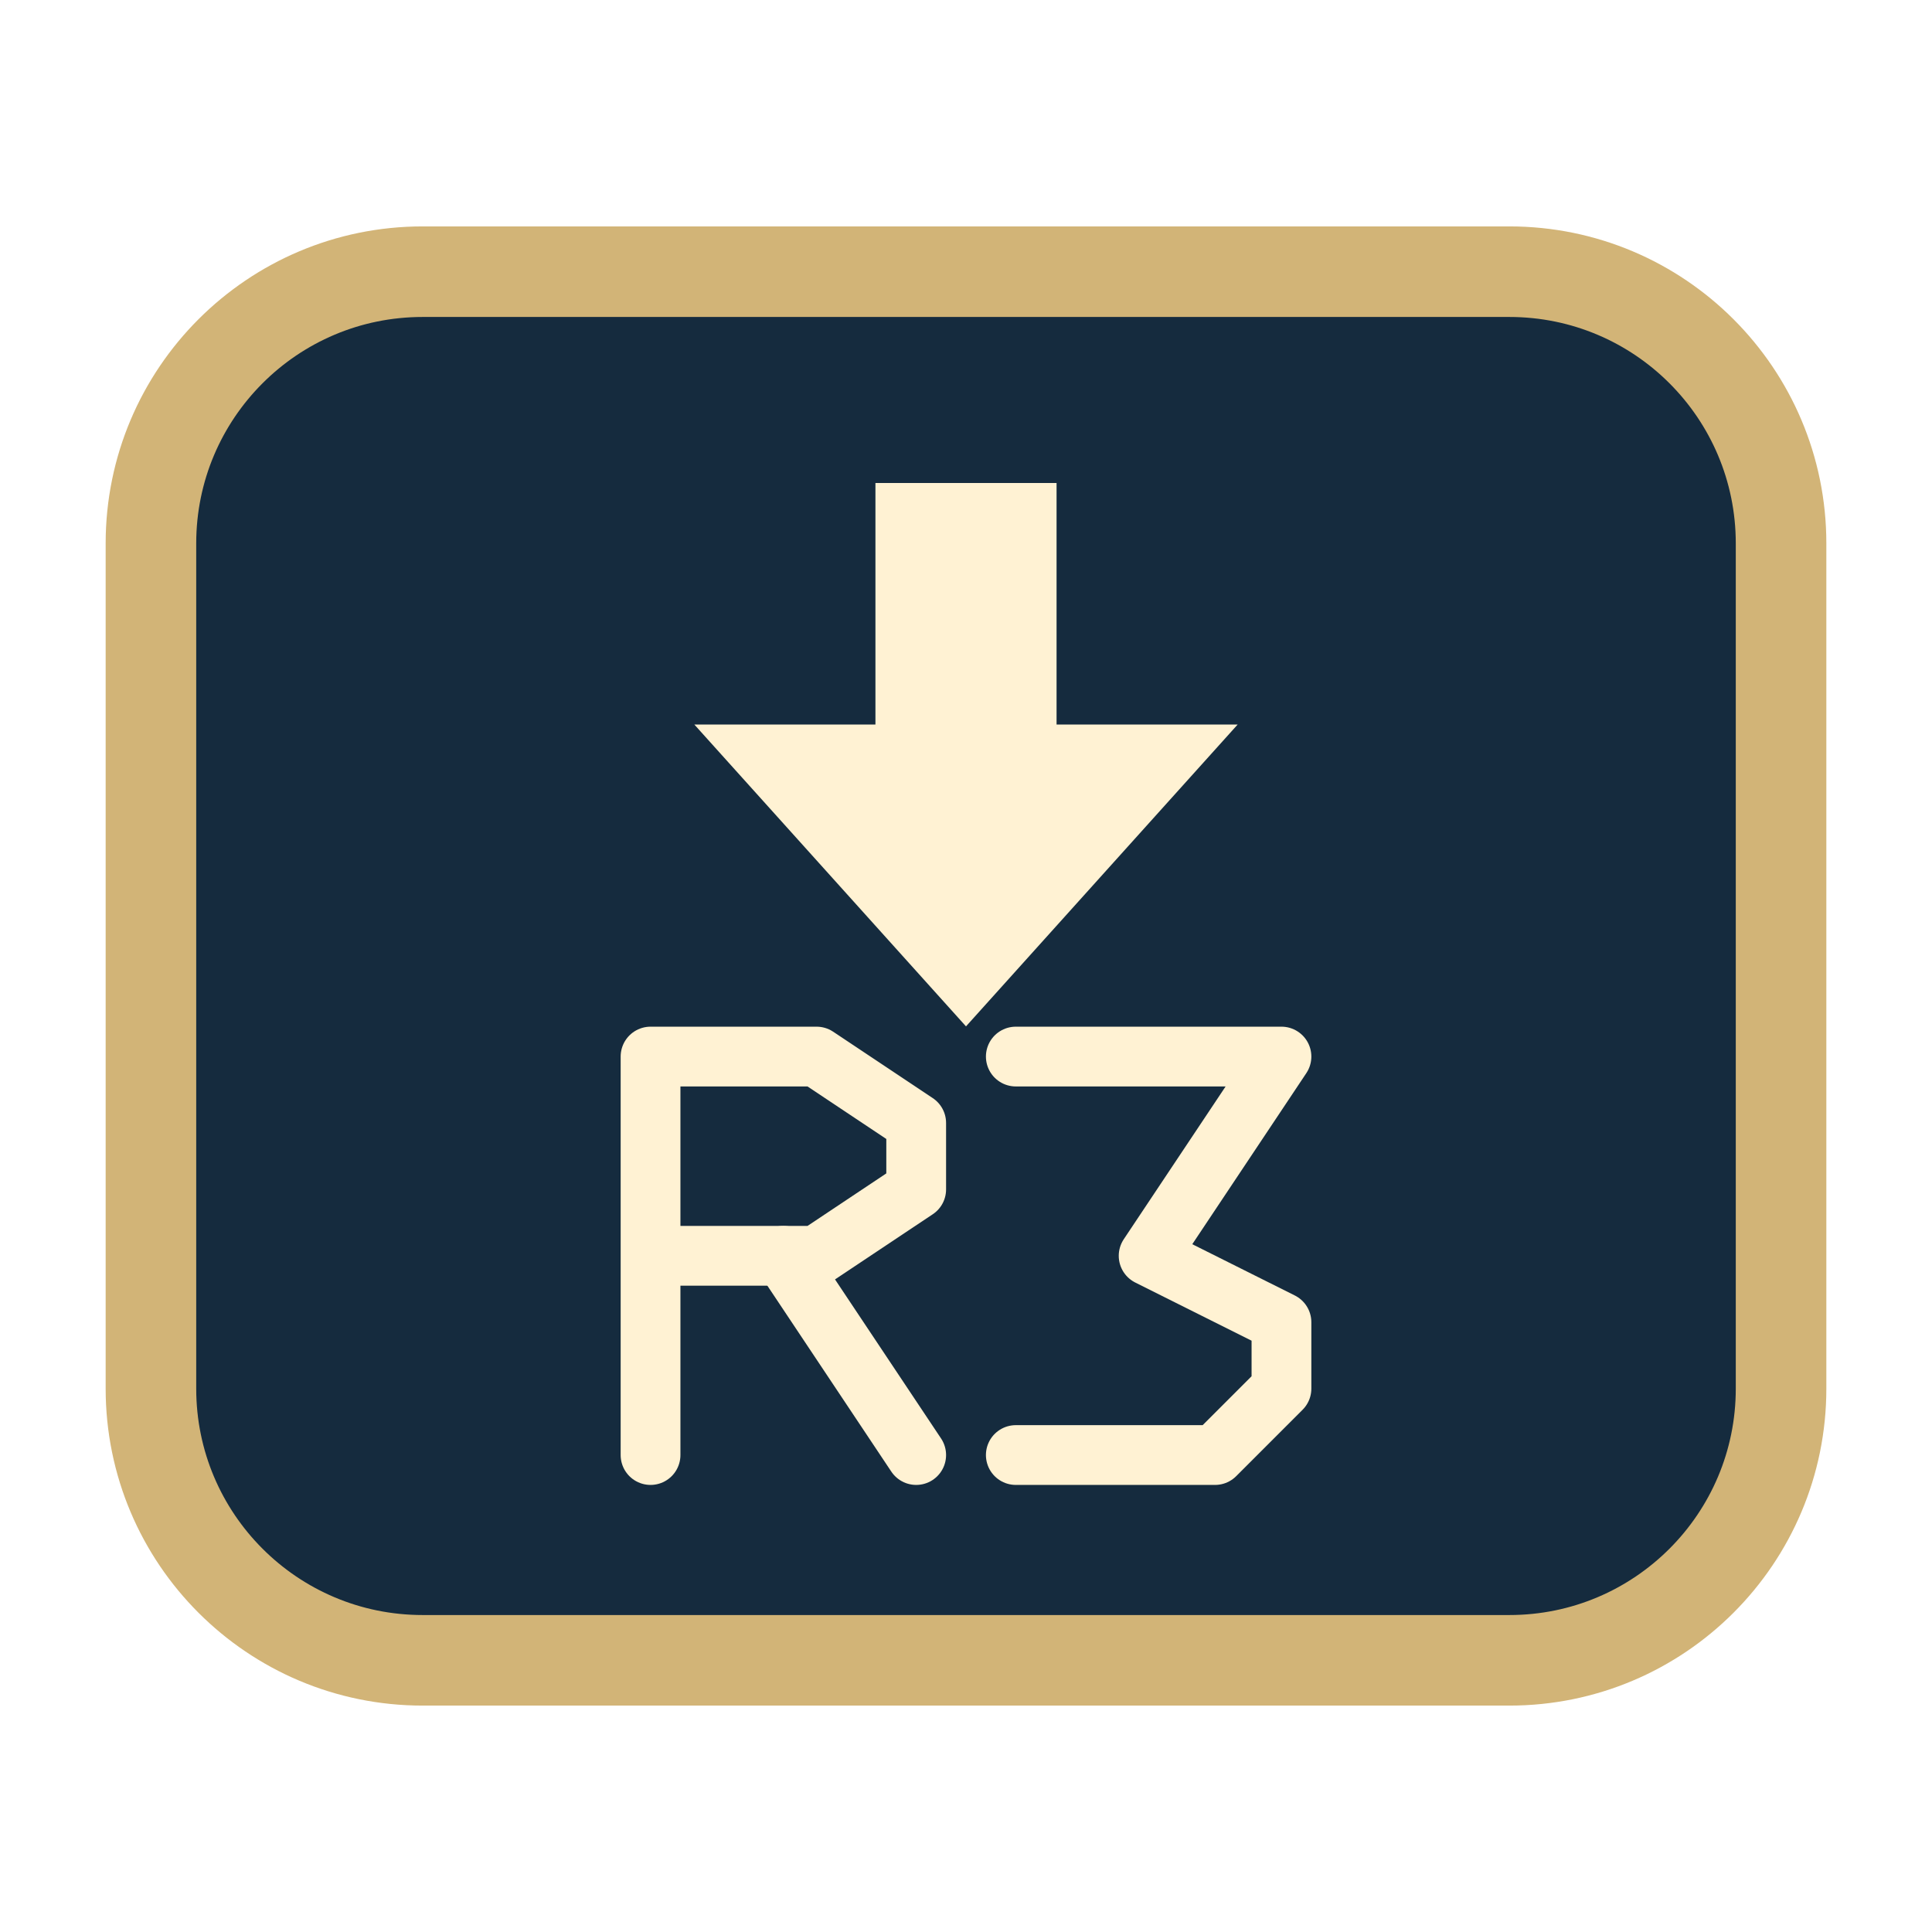
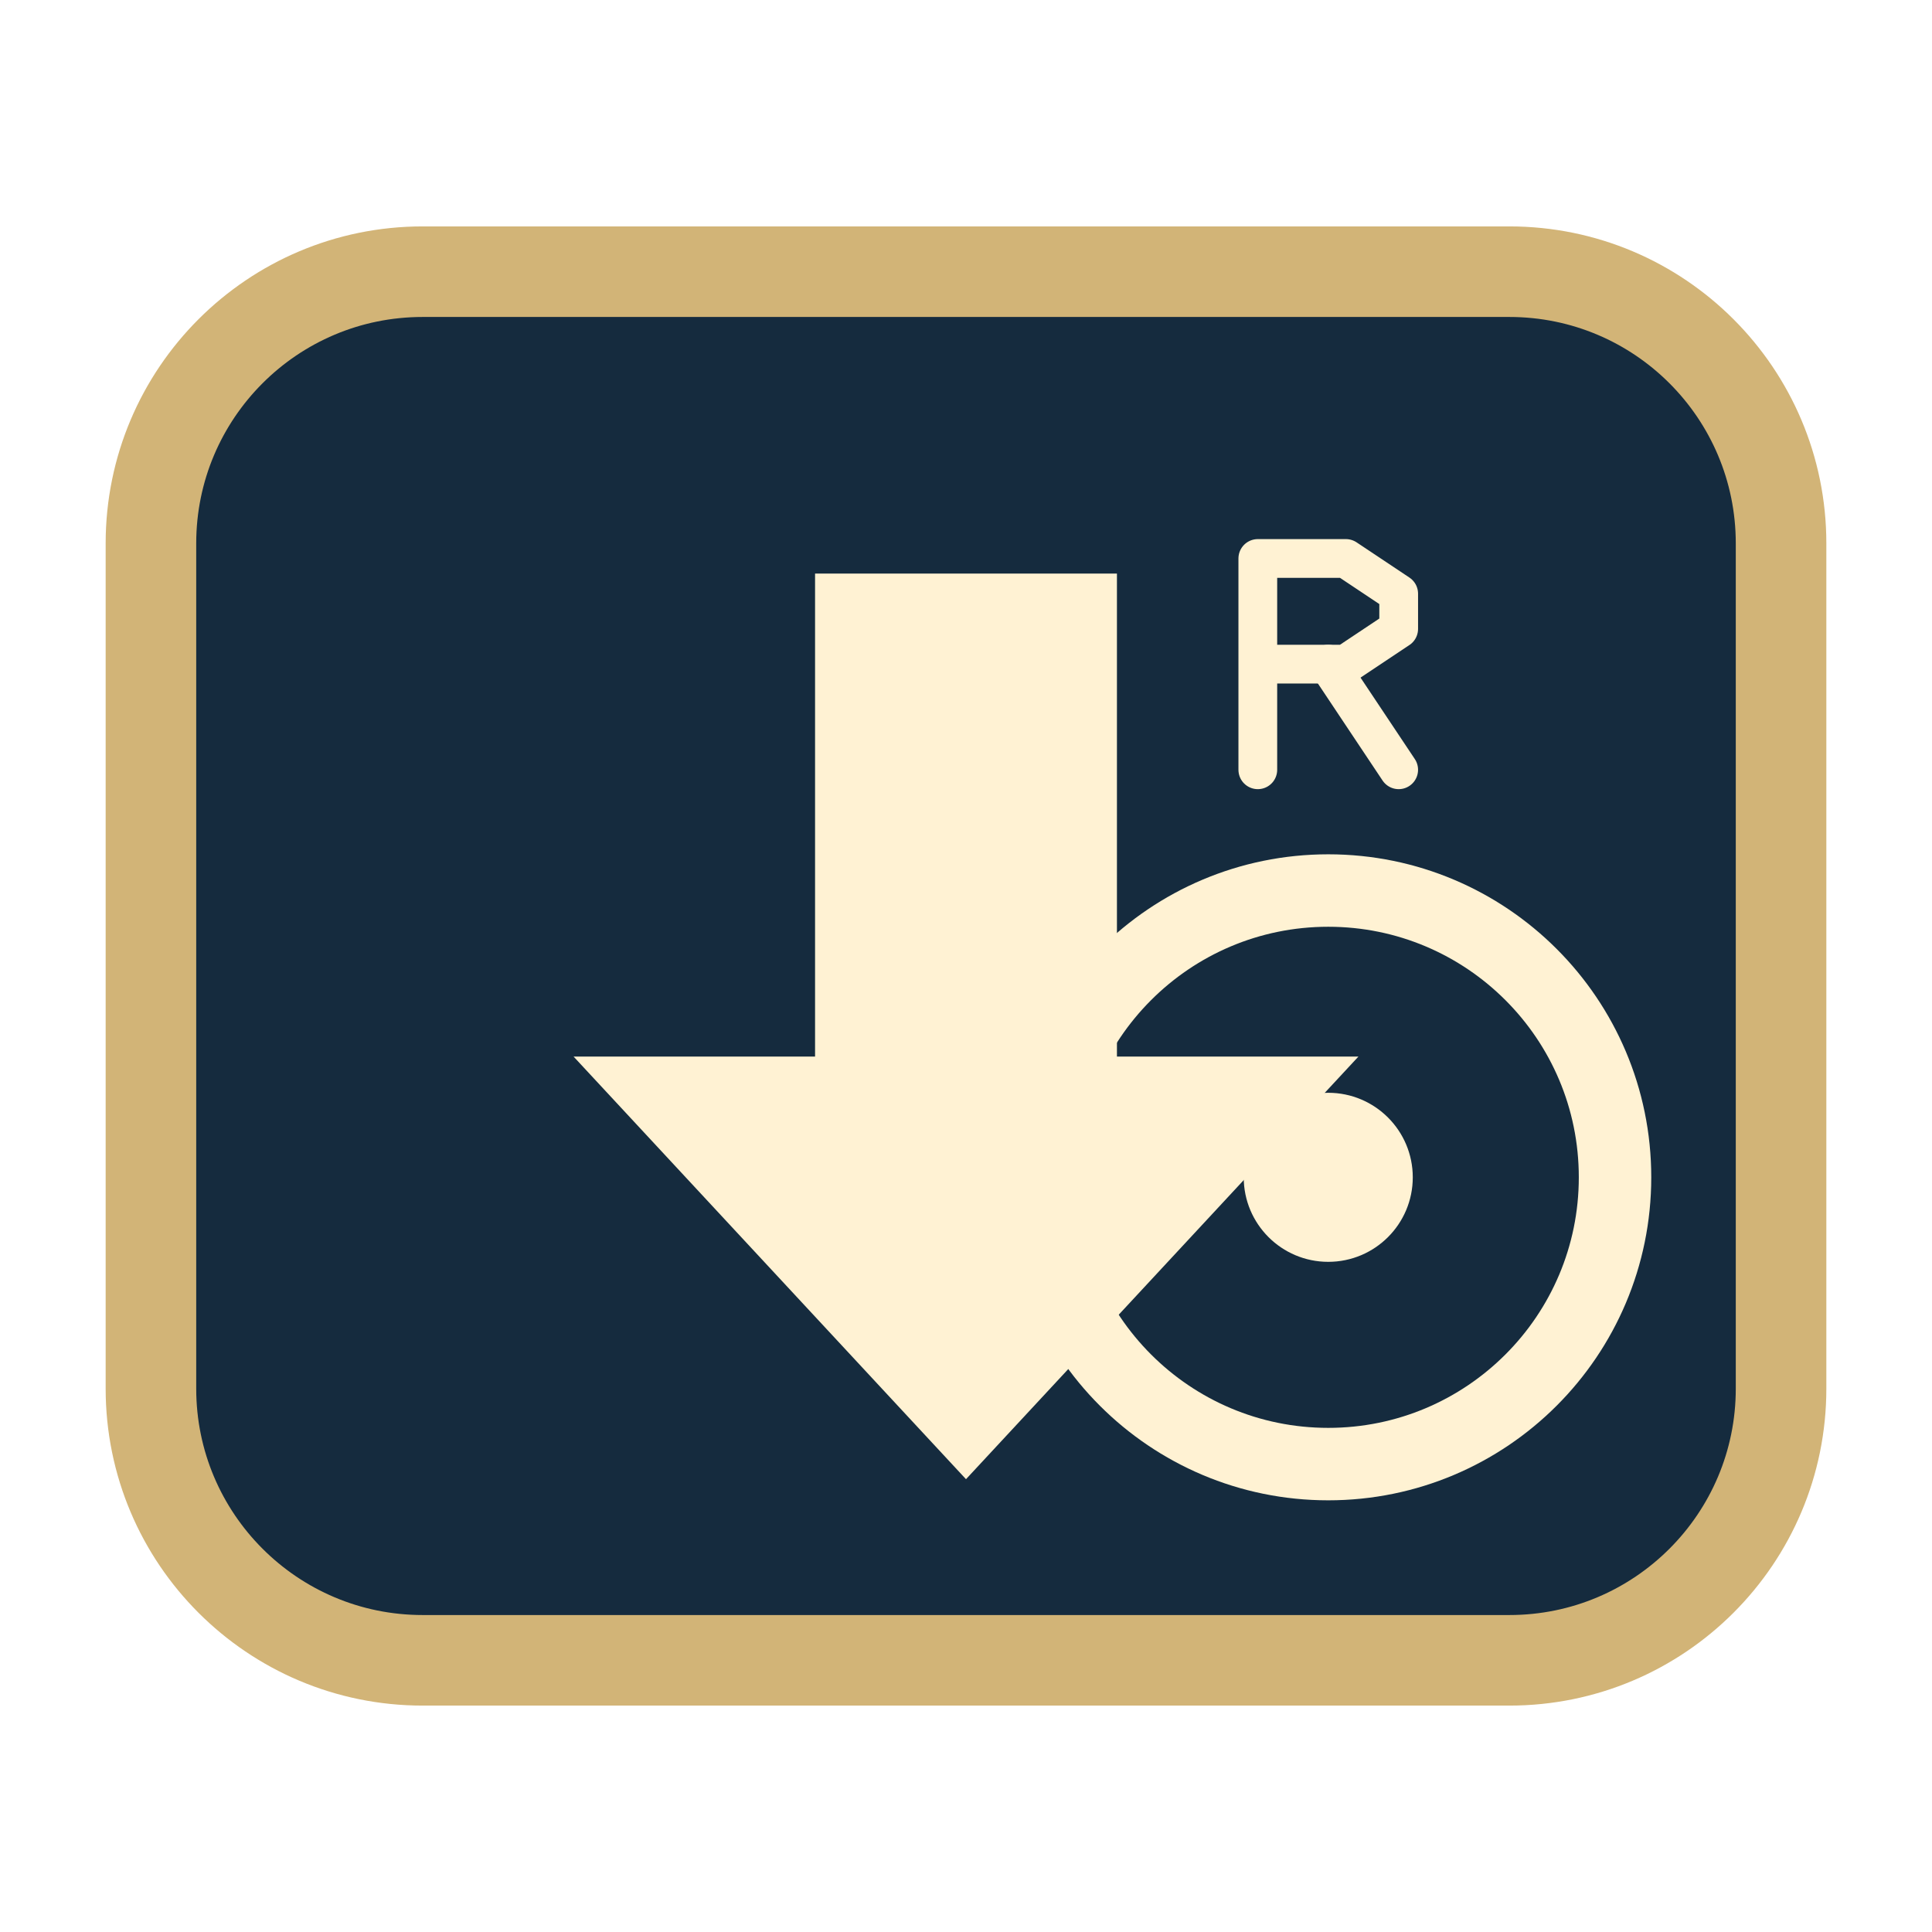
<svg xmlns="http://www.w3.org/2000/svg" viewBox="0 0 64 64" width="64" height="64">
  <g fill="#152b3e" stroke="#d2b477" stroke-width="3">
    <rect x="5" y="9" width="54" height="46" rx="9" />
  </g>
-   <g transform="translate(21.55 35) scale(1.1)" fill="none" stroke="#fff2d3" stroke-width="1.8" stroke-linecap="round" stroke-linejoin="round">
-     <polyline transform="translate(0 0)" points="0,12 0,0 5,0 8,2 8,4 5,6 0,6" />
-     <polyline transform="translate(0 0)" points="4,6 8,12" />
-     <polyline transform="translate(11 0)" points="0,0 8,0 4,6 8,8 8,10 6,12 0,12" />
+   <g>
+     <path d="M32 49 L19 35 H27 V19 H37 V35 H45 Z" fill="#fff2d3" />
+     <circle cx="44" cy="39" r="9.5" fill="none" stroke="#fff2d3" stroke-width="2.4" />
+     <circle cx="44" cy="39" r="2.8" fill="#fff2d3" />
+     <g transform="translate(41.66667 18.5) scale(0.5833333)" fill="none" stroke="#fff2d3" stroke-width="2.2" stroke-linecap="round" stroke-linejoin="round">
+       <polyline points="0,12 0,0 5,0 8,2 8,4 5,6 0,6" />
+       <polyline points="4,6 8,12" />
+     </g>
  </g>
-   <path transform="rotate(180 32 24)" d="M32 14L23 24H29V32H35V24H41Z" fill="#fff2d3" />
</svg>
